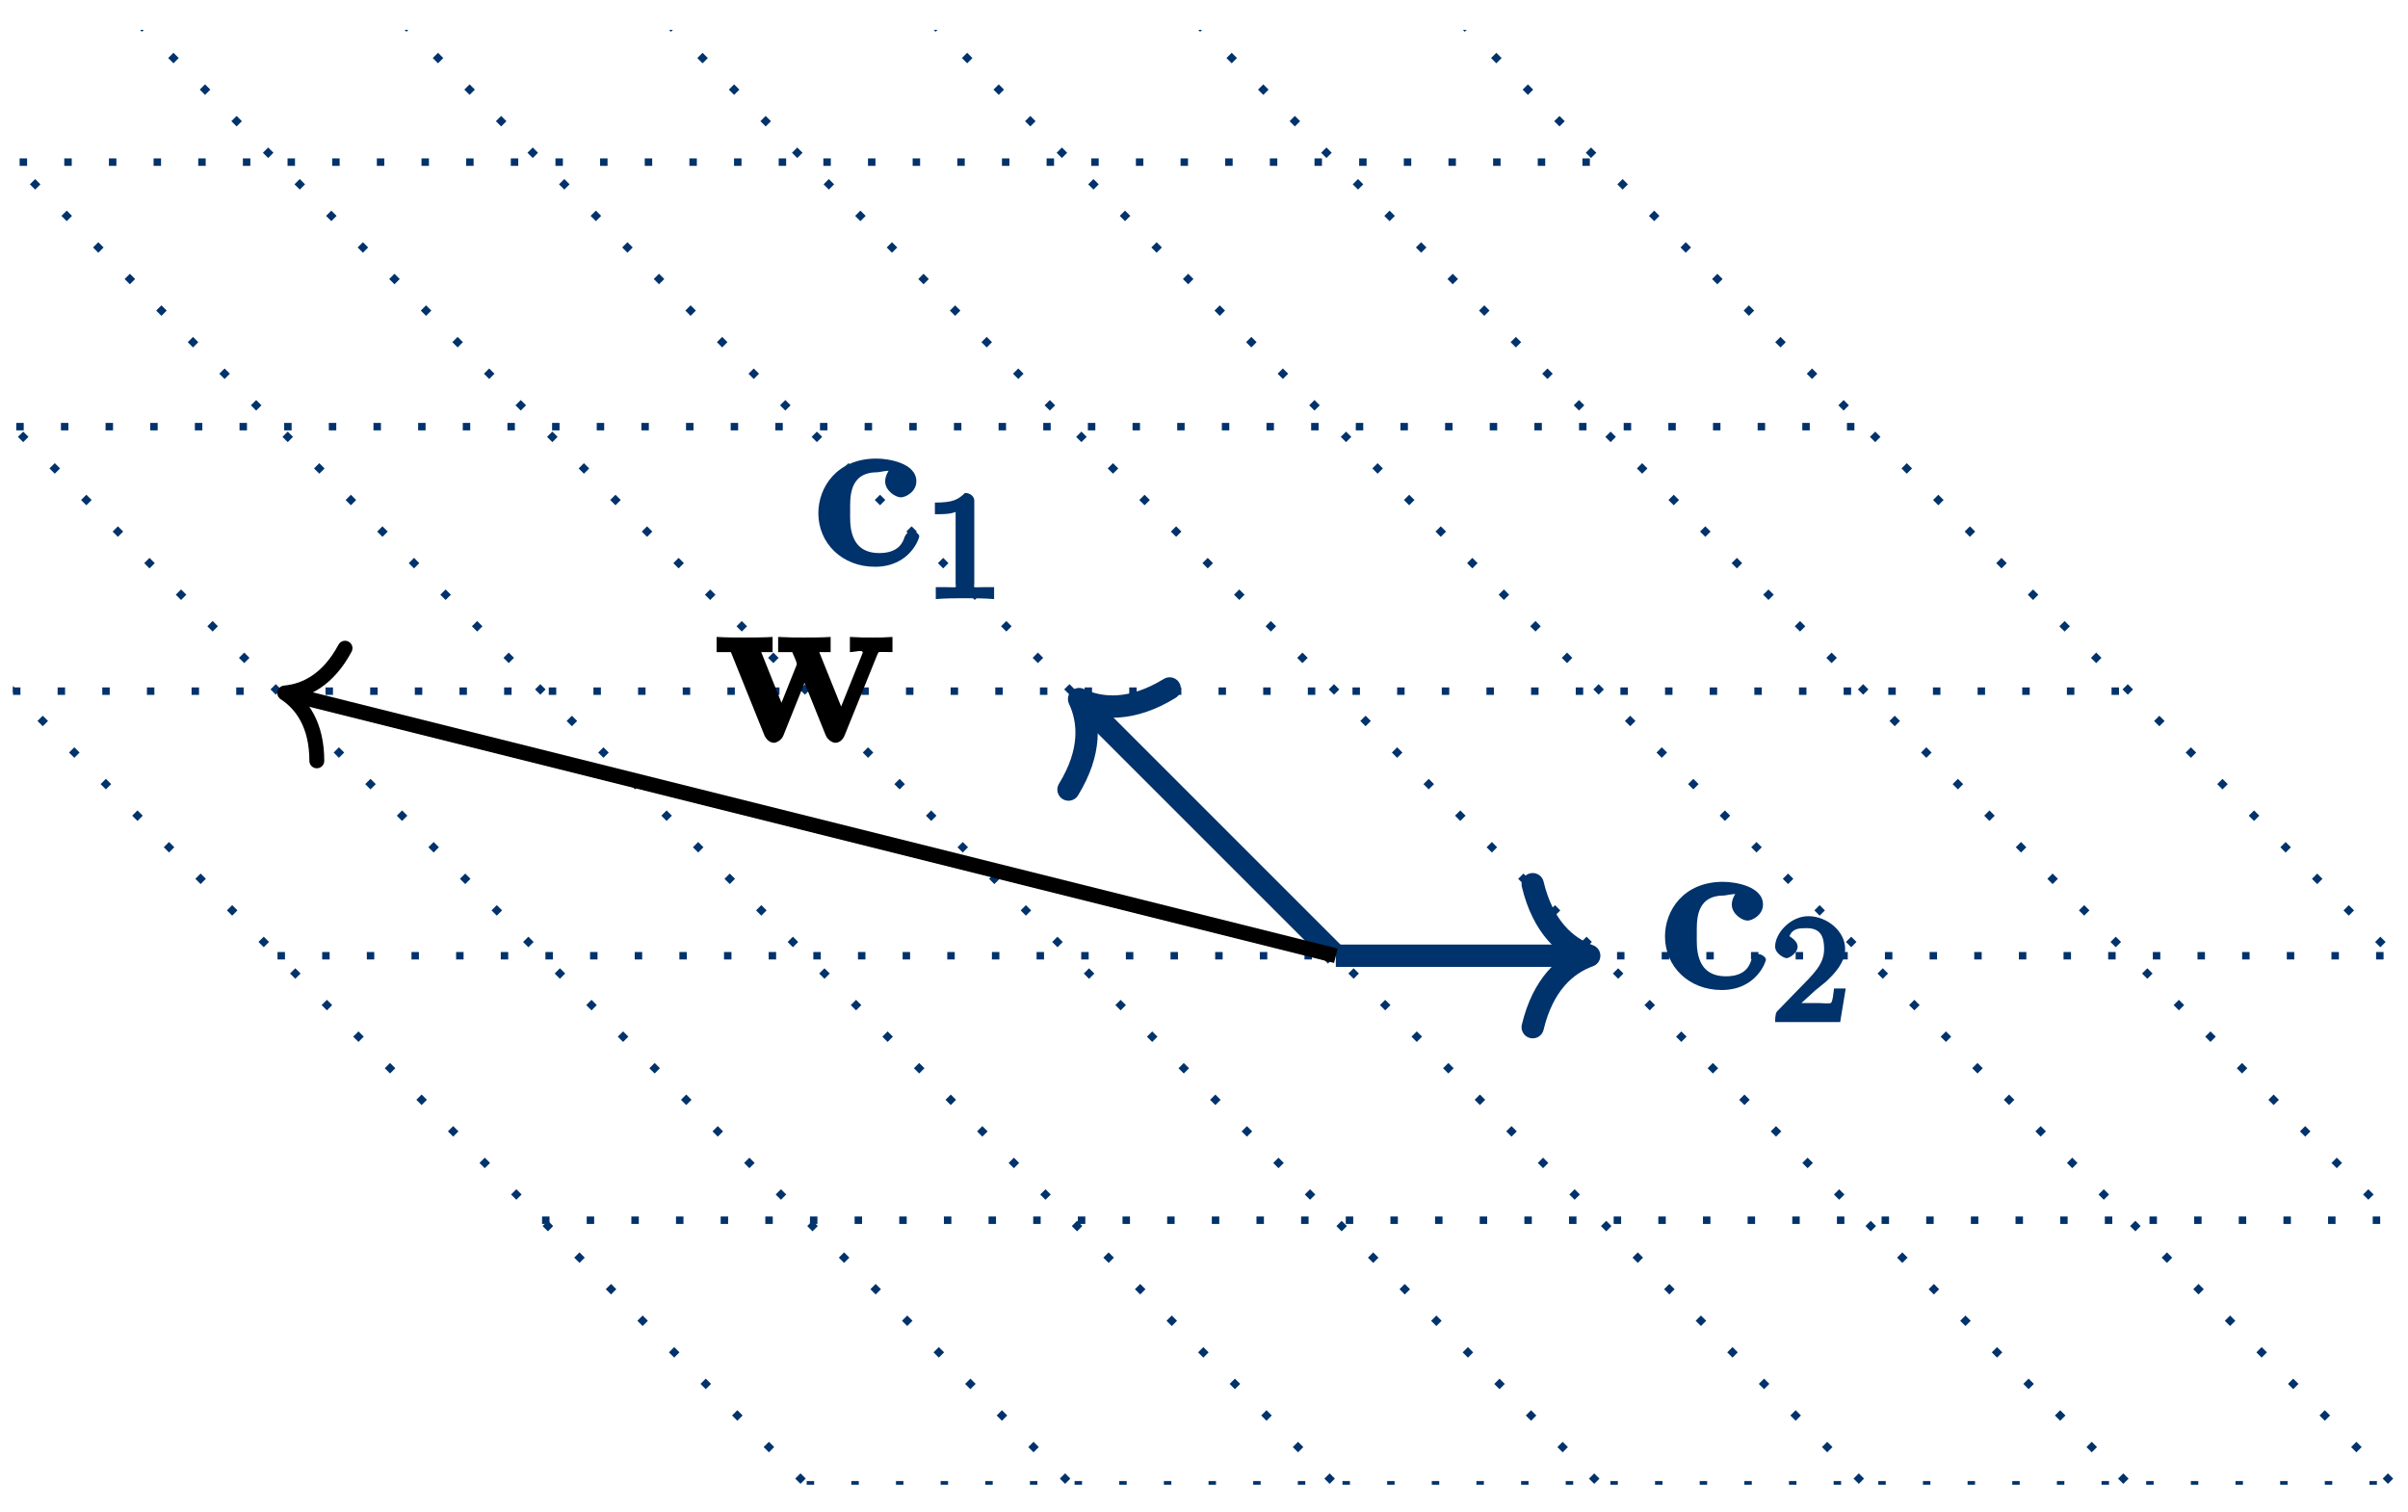
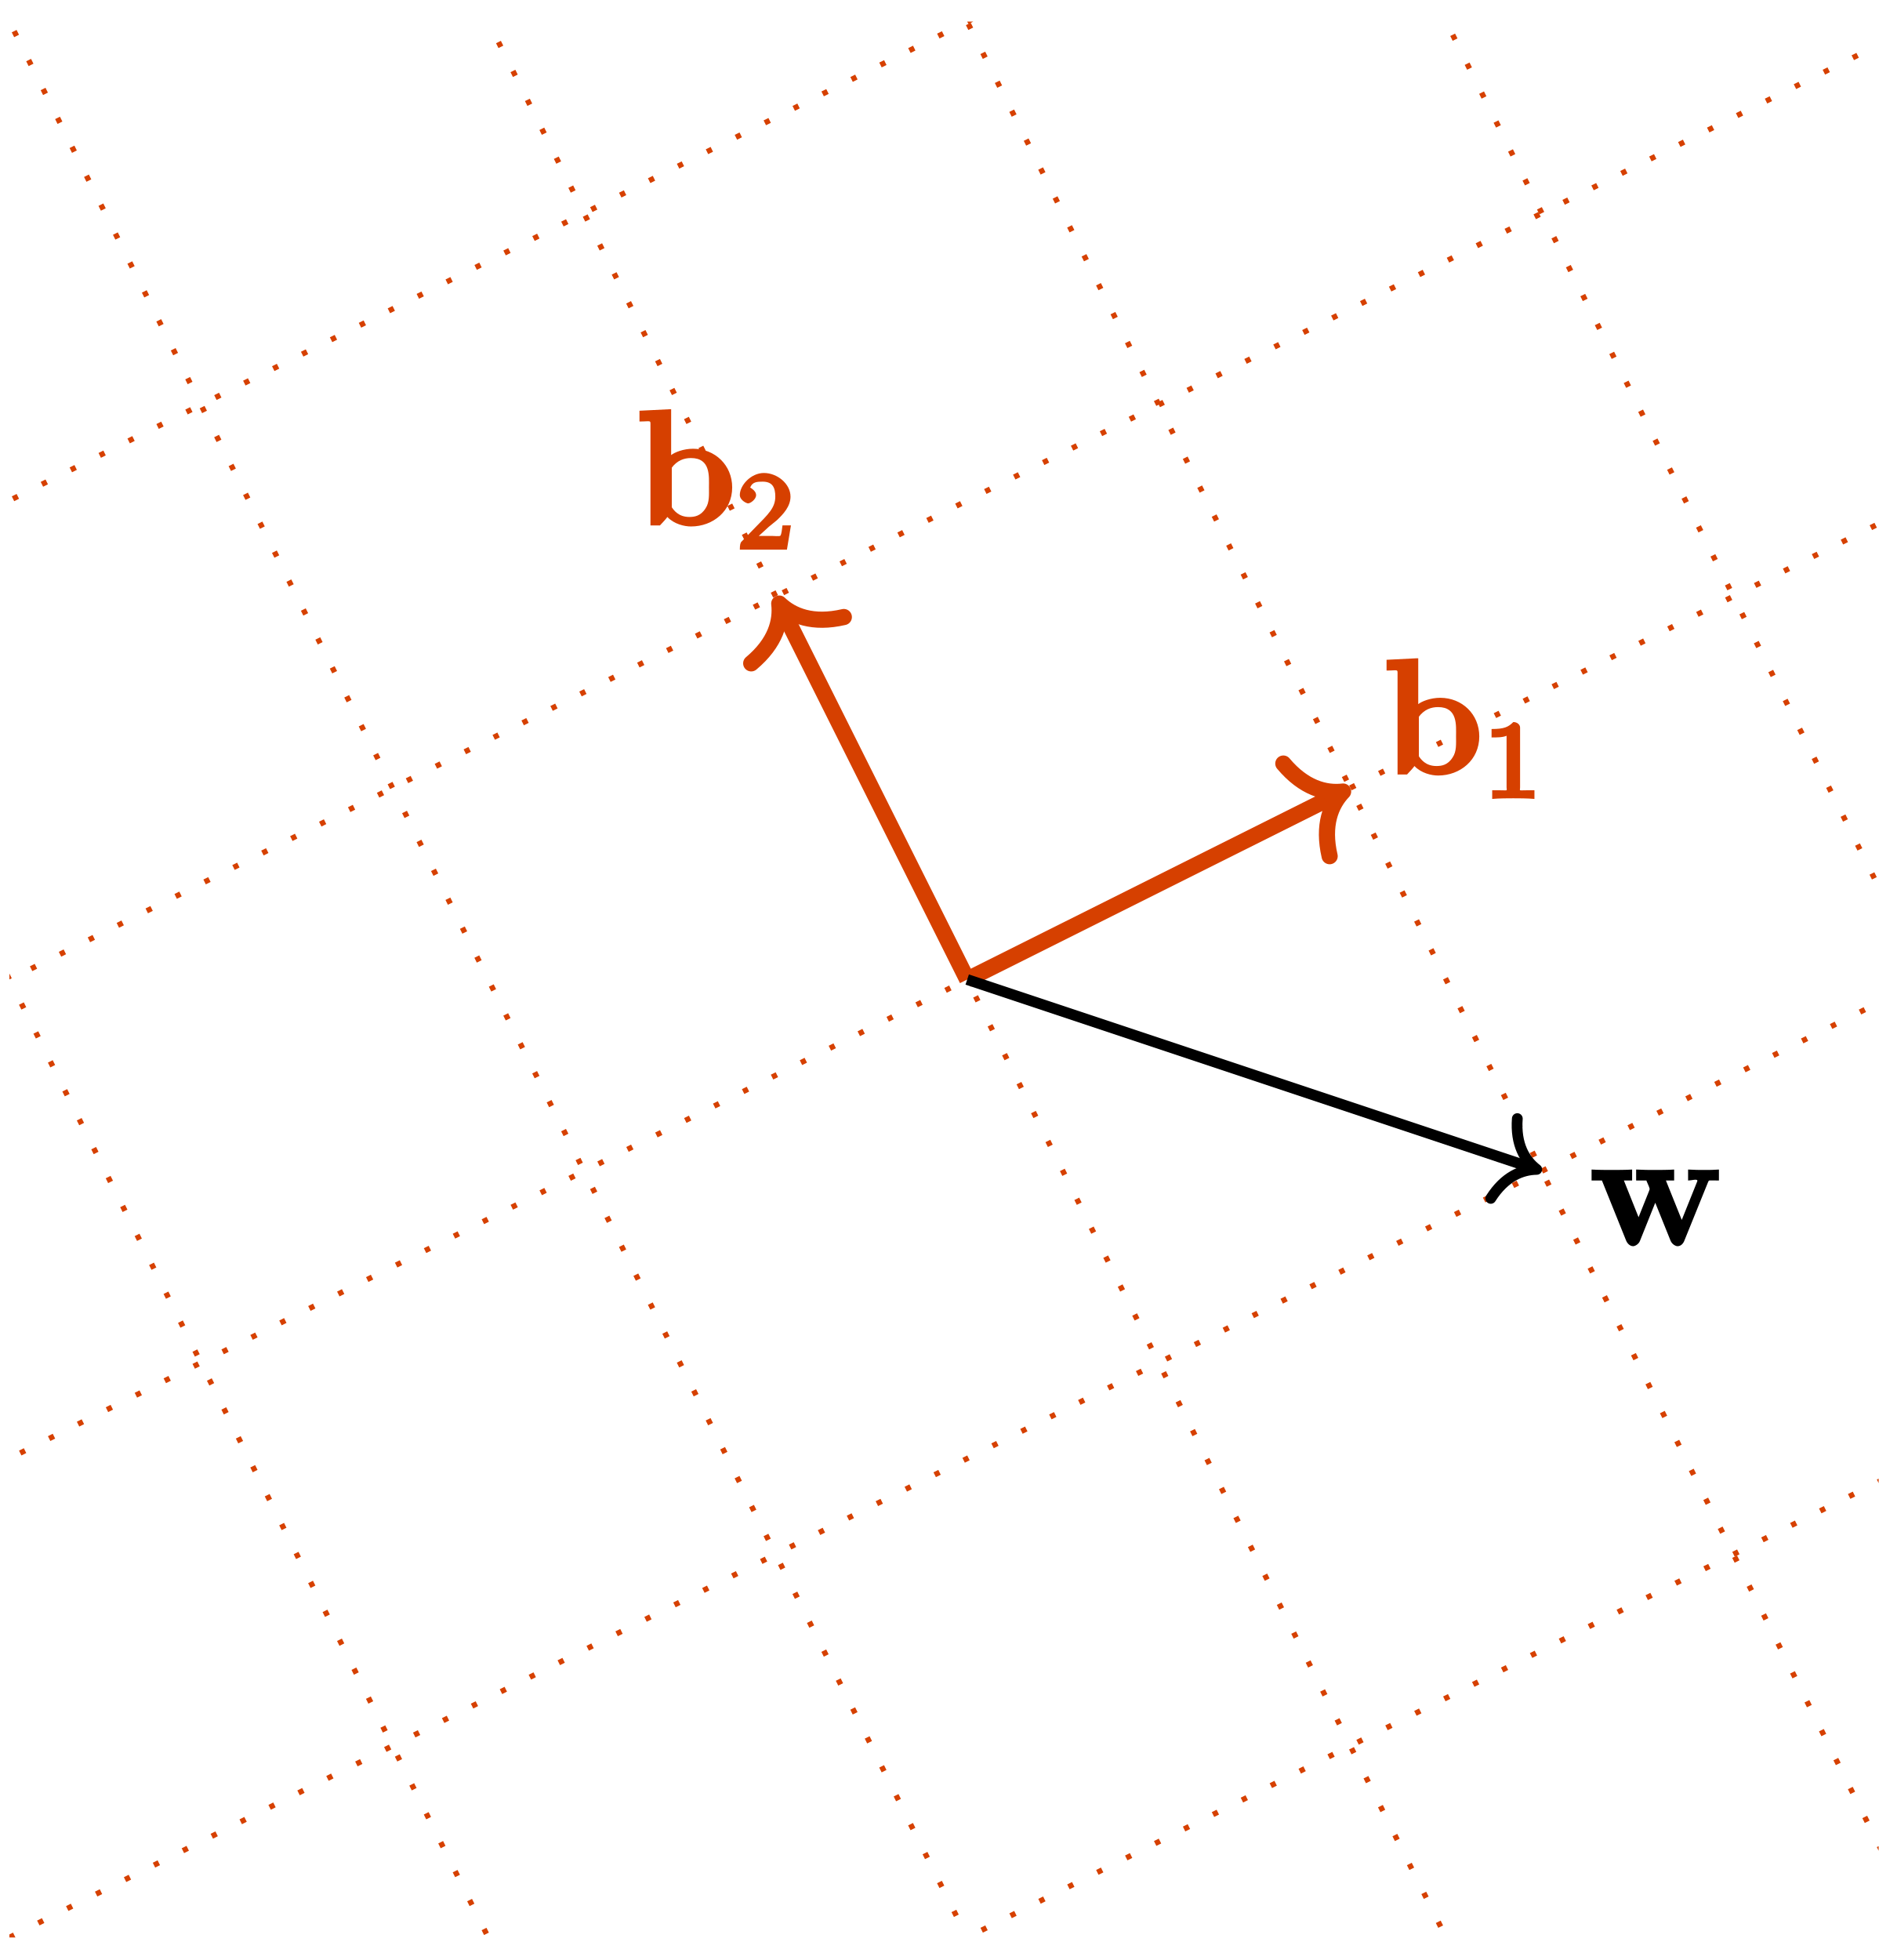
- <svg xmlns="http://www.w3.org/2000/svg" xmlns:xlink="http://www.w3.org/1999/xlink" width="129pt" height="81pt" viewBox="0 0 129 81" version="1.1">
+ <svg xmlns="http://www.w3.org/2000/svg" xmlns:xlink="http://www.w3.org/1999/xlink" width="139pt" height="145pt" viewBox="0 0 139 145" version="1.1">
  <defs>
    <g>
      <symbol overflow="visible" id="glyph0-0">
        <path style="stroke:none;" d="" />
      </symbol>
      <symbol overflow="visible" id="glyph0-1">
-         <path style="stroke:none;" d="M 5.719 -1.547 C 5.719 -1.688 5.469 -1.844 5.344 -1.844 C 5.156 -1.844 5 -1.672 4.938 -1.531 C 4.859 -1.297 4.672 -0.656 3.578 -0.656 C 1.891 -0.656 2.016 -2.312 2.016 -2.859 C 2.016 -3.562 1.906 -4.984 3.469 -4.984 C 3.547 -4.984 4.109 -5.109 4.109 -5.047 C 4.109 -5.031 4.141 -5.125 4.109 -5.109 C 4.078 -5.078 3.891 -4.797 3.891 -4.5 C 3.891 -4 4.438 -3.641 4.734 -3.641 C 4.984 -3.641 5.562 -3.938 5.562 -4.5 C 5.562 -5.484 4.062 -5.719 3.422 -5.719 C 1.297 -5.719 0.312 -4.172 0.312 -2.797 C 0.312 -1.172 1.594 0.078 3.344 0.078 C 5.219 0.078 5.719 -1.453 5.719 -1.547 Z M 5.719 -1.547 " />
+         <path style="stroke:none;" d="M 2.484 -8.594 L 0.281 -8.484 L 0.281 -7.688 C 1.156 -7.688 1.094 -7.828 1.094 -7.359 L 1.094 0 L 1.797 0 C 2.047 -0.266 2.25 -0.484 2.344 -0.625 C 2.844 -0.094 3.609 0.078 4.094 0.078 C 5.734 0.078 7.141 -1.078 7.141 -2.812 C 7.141 -4.453 5.875 -5.672 4.25 -5.672 C 3.531 -5.672 2.875 -5.406 2.625 -5.203 L 2.625 -8.594 Z M 2.641 -4.234 C 3.062 -4.812 3.578 -4.984 4.094 -4.984 C 5.562 -4.984 5.422 -3.609 5.422 -2.828 C 5.422 -2.281 5.469 -1.703 5.172 -1.266 C 4.812 -0.688 4.344 -0.625 3.969 -0.625 C 3.156 -0.625 2.812 -1.141 2.672 -1.344 L 2.672 -4.297 Z M 2.641 -4.234 " />
      </symbol>
      <symbol overflow="visible" id="glyph0-2">
        <path style="stroke:none;" d="M 8.734 -4.656 C 8.828 -4.859 8.719 -4.797 9.547 -4.797 L 9.547 -5.609 C 9.078 -5.578 8.922 -5.578 8.484 -5.578 C 8 -5.578 7.844 -5.578 7.266 -5.609 L 7.266 -4.797 C 7.516 -4.797 7.953 -4.938 7.953 -4.781 C 7.953 -4.766 7.953 -4.75 7.906 -4.641 L 6.656 -1.531 L 6.938 -1.531 L 5.625 -4.797 L 6.234 -4.797 L 6.234 -5.609 C 5.828 -5.578 5.109 -5.578 4.797 -5.578 C 4.188 -5.578 4.156 -5.578 3.422 -5.609 L 3.422 -4.797 L 4.188 -4.797 C 4.156 -4.844 4.219 -4.688 4.359 -4.375 C 4.344 -4.406 4.422 -4.219 4.422 -4.156 C 4.422 -4.141 4.391 -4.047 4.375 -4.016 L 3.469 -1.75 L 3.734 -1.75 L 2.516 -4.797 L 3.125 -4.797 L 3.125 -5.609 C 2.719 -5.578 1.906 -5.578 1.594 -5.578 C 1.203 -5.578 0.641 -5.578 0.125 -5.609 L 0.125 -4.797 L 0.891 -4.797 L 2.672 -0.375 C 2.75 -0.172 2.938 0.062 3.203 0.062 C 3.328 0.062 3.609 -0.078 3.703 -0.328 L 4.969 -3.484 L 4.703 -3.484 L 5.969 -0.344 C 6.078 -0.078 6.344 0.062 6.484 0.062 C 6.75 0.062 6.922 -0.156 7 -0.375 Z M 8.734 -4.656 " />
      </symbol>
      <symbol overflow="visible" id="glyph1-0">
        <path style="stroke:none;" d="" />
      </symbol>
      <symbol overflow="visible" id="glyph1-1">
-         <path style="stroke:none;" d="M 2.375 -1.688 C 2.5 -1.797 2.844 -2.062 2.969 -2.172 C 3.453 -2.625 3.984 -3.203 3.984 -3.922 C 3.984 -4.875 3 -5.672 2.016 -5.672 C 1.047 -5.672 0.234 -4.75 0.234 -4.047 C 0.234 -3.656 0.734 -3.422 0.844 -3.422 C 1.016 -3.422 1.438 -3.719 1.438 -4.031 C 1.438 -4.438 0.859 -4.625 1.016 -4.625 C 1.172 -5.016 1.531 -5.031 1.922 -5.031 C 2.656 -5.031 2.859 -4.594 2.859 -3.922 C 2.859 -3.094 2.328 -2.609 1.391 -1.656 L 0.375 -0.609 C 0.281 -0.531 0.234 -0.375 0.234 0 L 3.719 0 L 4.016 -1.797 L 3.391 -1.797 C 3.344 -1.453 3.328 -1.172 3.234 -1.031 C 3.188 -0.969 2.719 -1.016 2.594 -1.016 L 1.172 -1.016 L 1.297 -0.703 Z M 2.375 -1.688 " />
+         <path style="stroke:none;" d="M 2.688 -5.266 C 2.688 -5.469 2.484 -5.672 2.188 -5.672 C 1.812 -5.297 1.516 -5.156 0.578 -5.156 L 0.578 -4.531 C 0.984 -4.531 1.406 -4.531 1.688 -4.656 L 1.688 -0.844 C 1.688 -0.547 1.844 -0.625 1.094 -0.625 L 0.625 -0.625 L 0.625 0.016 C 1.141 -0.031 1.828 -0.031 2.188 -0.031 C 2.547 -0.031 3.234 -0.031 3.75 0.016 L 3.75 -0.625 L 3.281 -0.625 C 2.531 -0.625 2.688 -0.547 2.688 -0.844 Z M 2.688 -5.266 " />
      </symbol>
      <symbol overflow="visible" id="glyph1-2">
-         <path style="stroke:none;" d="M 2.688 -5.266 C 2.688 -5.469 2.484 -5.672 2.188 -5.672 C 1.812 -5.297 1.516 -5.156 0.578 -5.156 L 0.578 -4.531 C 0.984 -4.531 1.406 -4.531 1.688 -4.656 L 1.688 -0.844 C 1.688 -0.547 1.844 -0.625 1.094 -0.625 L 0.625 -0.625 L 0.625 0.016 C 1.141 -0.031 1.828 -0.031 2.188 -0.031 C 2.547 -0.031 3.234 -0.031 3.75 0.016 L 3.75 -0.625 L 3.281 -0.625 C 2.531 -0.625 2.688 -0.547 2.688 -0.844 Z M 2.688 -5.266 " />
+         <path style="stroke:none;" d="M 2.375 -1.688 C 2.5 -1.797 2.844 -2.062 2.969 -2.172 C 3.453 -2.625 3.984 -3.203 3.984 -3.922 C 3.984 -4.875 3 -5.672 2.016 -5.672 C 1.047 -5.672 0.234 -4.75 0.234 -4.047 C 0.234 -3.656 0.734 -3.422 0.844 -3.422 C 1.016 -3.422 1.438 -3.719 1.438 -4.031 C 1.438 -4.438 0.859 -4.625 1.016 -4.625 C 1.172 -5.016 1.531 -5.031 1.922 -5.031 C 2.656 -5.031 2.859 -4.594 2.859 -3.922 C 2.859 -3.094 2.328 -2.609 1.391 -1.656 L 0.375 -0.609 C 0.281 -0.531 0.234 -0.375 0.234 0 L 3.719 0 L 4.016 -1.797 L 3.391 -1.797 C 3.344 -1.453 3.328 -1.172 3.234 -1.031 C 3.188 -0.969 2.719 -1.016 2.594 -1.016 L 1.172 -1.016 L 1.297 -0.703 Z M 2.375 -1.688 " />
      </symbol>
    </g>
    <clipPath id="clip1">
-       <path d="M 0.695 1.598 L 64 1.598 L 64 79.555 L 0.695 79.555 Z M 0.695 1.598 " />
+       <path d="M 23 109 L 139 109 L 139 143.332 L 23 143.332 Z M 23 109 " />
    </clipPath>
    <clipPath id="clip2">
-       <path d="M 0.695 1.598 L 78 1.598 L 78 79.555 L 0.695 79.555 Z M 0.695 1.598 " />
+       <path d="M 9 81 L 139 81 L 139 143.332 L 9 143.332 Z M 9 81 " />
    </clipPath>
    <clipPath id="clip3">
-       <path d="M 0.695 1.598 L 92 1.598 L 92 79.555 L 0.695 79.555 Z M 0.695 1.598 " />
+       <path d="M 0.695 52 L 139 52 L 139 143.332 L 0.695 143.332 Z M 0.695 52 " />
    </clipPath>
    <clipPath id="clip4">
-       <path d="M 0.695 1.598 L 106 1.598 L 106 79.555 L 0.695 79.555 Z M 0.695 1.598 " />
+       <path d="M 0.695 24 L 139 24 L 139 121 L 0.695 121 Z M 0.695 24 " />
    </clipPath>
    <clipPath id="clip5">
-       <path d="M 9 1.598 L 120 1.598 L 120 79.555 L 9 79.555 Z M 9 1.598 " />
+       <path d="M 0.695 1.598 L 139 1.598 L 139 93 L 0.695 93 Z M 0.695 1.598 " />
    </clipPath>
    <clipPath id="clip6">
-       <path d="M 23 1.598 L 128.254 1.598 L 128.254 79.555 L 23 79.555 Z M 23 1.598 " />
+       <path d="M 0.695 1.598 L 134 1.598 L 134 64 L 0.695 64 Z M 0.695 1.598 " />
    </clipPath>
    <clipPath id="clip7">
-       <path d="M 37 1.598 L 128.254 1.598 L 128.254 79.555 L 37 79.555 Z M 37 1.598 " />
+       <path d="M 0.695 1.598 L 120 1.598 L 120 36 L 0.695 36 Z M 0.695 1.598 " />
    </clipPath>
    <clipPath id="clip8">
-       <path d="M 51 1.598 L 128.254 1.598 L 128.254 79.555 L 51 79.555 Z M 51 1.598 " />
+       <path d="M 0.695 24 L 35 24 L 35 143.332 L 0.695 143.332 Z M 0.695 24 " />
    </clipPath>
    <clipPath id="clip9">
-       <path d="M 65 1.598 L 128.254 1.598 L 128.254 79.555 L 65 79.555 Z M 65 1.598 " />
+       <path d="M 0.695 10 L 64 10 L 64 143.332 L 0.695 143.332 Z M 0.695 10 " />
    </clipPath>
    <clipPath id="clip10">
-       <path d="M 0.695 8 L 86 8 L 86 9 L 0.695 9 Z M 0.695 8 " />
+       <path d="M 0.695 1.598 L 92 1.598 L 92 143.332 L 0.695 143.332 Z M 0.695 1.598 " />
    </clipPath>
    <clipPath id="clip11">
-       <path d="M 0.695 22 L 101 22 L 101 24 L 0.695 24 Z M 0.695 22 " />
+       <path d="M 23 1.598 L 120 1.598 L 120 143.332 L 23 143.332 Z M 23 1.598 " />
    </clipPath>
    <clipPath id="clip12">
-       <path d="M 0.695 36 L 115 36 L 115 38 L 0.695 38 Z M 0.695 36 " />
+       <path d="M 51 1.598 L 139 1.598 L 139 143.332 L 51 143.332 Z M 51 1.598 " />
    </clipPath>
    <clipPath id="clip13">
-       <path d="M 14 51 L 128.254 51 L 128.254 52 L 14 52 Z M 14 51 " />
+       <path d="M 80 1.598 L 139 1.598 L 139 135 L 80 135 Z M 80 1.598 " />
    </clipPath>
    <clipPath id="clip14">
-       <path d="M 28 65 L 128.254 65 L 128.254 66 L 28 66 Z M 28 65 " />
-     </clipPath>
-     <clipPath id="clip15">
-       <path d="M 43 79 L 128.254 79 L 128.254 79.555 L 43 79.555 Z M 43 79 " />
+       <path d="M 108 1.598 L 139 1.598 L 139 121 L 108 121 Z M 108 1.598 " />
    </clipPath>
  </defs>
  <g id="surface1">
    <g clip-path="url(#clip1)" clip-rule="nonzero">
-       <path style="fill:none;stroke-width:0.399;stroke-linecap:butt;stroke-linejoin:miter;stroke:rgb(0%,19.6%,42%);stroke-opacity:1;stroke-dasharray:0.399,1.993;stroke-miterlimit:10;" d="M -113.389 56.694 L -14.174 -42.521 " transform="matrix(1,0,0,-1,71.561,51.206)" />
+       <path style="fill:none;stroke-width:0.399;stroke-linecap:butt;stroke-linejoin:miter;stroke:rgb(83.899%,25.099%,0%);stroke-opacity:1;stroke-dasharray:0.399,1.993;stroke-miterlimit:10;" d="M -42.522 -127.561 L 127.56 -42.518 " transform="matrix(1,0,0,-1,71.561,72.466)" />
    </g>
    <g clip-path="url(#clip2)" clip-rule="nonzero">
-       <path style="fill:none;stroke-width:0.399;stroke-linecap:butt;stroke-linejoin:miter;stroke:rgb(0%,19.6%,42%);stroke-opacity:1;stroke-dasharray:0.399,1.993;stroke-miterlimit:10;" d="M -99.213 56.694 L 0.002 -42.521 " transform="matrix(1,0,0,-1,71.561,51.206)" />
+       <path style="fill:none;stroke-width:0.399;stroke-linecap:butt;stroke-linejoin:miter;stroke:rgb(83.899%,25.099%,0%);stroke-opacity:1;stroke-dasharray:0.399,1.993;stroke-miterlimit:10;" d="M -56.694 -99.214 L 113.388 -14.175 " transform="matrix(1,0,0,-1,71.561,72.466)" />
    </g>
    <g clip-path="url(#clip3)" clip-rule="nonzero">
-       <path style="fill:none;stroke-width:0.399;stroke-linecap:butt;stroke-linejoin:miter;stroke:rgb(0%,19.6%,42%);stroke-opacity:1;stroke-dasharray:0.399,1.993;stroke-miterlimit:10;" d="M -85.041 56.694 L 14.173 -42.521 " transform="matrix(1,0,0,-1,71.561,51.206)" />
+       <path style="fill:none;stroke-width:0.399;stroke-linecap:butt;stroke-linejoin:miter;stroke:rgb(83.899%,25.099%,0%);stroke-opacity:1;stroke-dasharray:0.399,1.993;stroke-miterlimit:10;" d="M -70.866 -70.866 L 99.212 14.173 " transform="matrix(1,0,0,-1,71.561,72.466)" />
    </g>
    <g clip-path="url(#clip4)" clip-rule="nonzero">
-       <path style="fill:none;stroke-width:0.399;stroke-linecap:butt;stroke-linejoin:miter;stroke:rgb(0%,19.6%,42%);stroke-opacity:1;stroke-dasharray:0.399,1.993;stroke-miterlimit:10;" d="M -70.866 56.694 L 28.345 -42.521 " transform="matrix(1,0,0,-1,71.561,51.206)" />
+       <path style="fill:none;stroke-width:0.399;stroke-linecap:butt;stroke-linejoin:miter;stroke:rgb(83.899%,25.099%,0%);stroke-opacity:1;stroke-dasharray:0.399,1.993;stroke-miterlimit:10;" d="M -85.041 -42.518 L 85.041 42.521 " transform="matrix(1,0,0,-1,71.561,72.466)" />
    </g>
    <g clip-path="url(#clip5)" clip-rule="nonzero">
-       <path style="fill:none;stroke-width:0.399;stroke-linecap:butt;stroke-linejoin:miter;stroke:rgb(0%,19.6%,42%);stroke-opacity:1;stroke-dasharray:0.399,1.993;stroke-miterlimit:10;" d="M -56.694 56.694 L 42.521 -42.521 " transform="matrix(1,0,0,-1,71.561,51.206)" />
+       <path style="fill:none;stroke-width:0.399;stroke-linecap:butt;stroke-linejoin:miter;stroke:rgb(83.899%,25.099%,0%);stroke-opacity:1;stroke-dasharray:0.399,1.993;stroke-miterlimit:10;" d="M -99.213 -14.175 L 70.869 70.868 " transform="matrix(1,0,0,-1,71.561,72.466)" />
    </g>
    <g clip-path="url(#clip6)" clip-rule="nonzero">
-       <path style="fill:none;stroke-width:0.399;stroke-linecap:butt;stroke-linejoin:miter;stroke:rgb(0%,19.6%,42%);stroke-opacity:1;stroke-dasharray:0.399,1.993;stroke-miterlimit:10;" d="M -42.522 56.694 L 56.693 -42.521 " transform="matrix(1,0,0,-1,71.561,51.206)" />
+       <path style="fill:none;stroke-width:0.399;stroke-linecap:butt;stroke-linejoin:miter;stroke:rgb(83.899%,25.099%,0%);stroke-opacity:1;stroke-dasharray:0.399,1.993;stroke-miterlimit:10;" d="M -113.389 14.173 L 56.693 99.212 " transform="matrix(1,0,0,-1,71.561,72.466)" />
    </g>
    <g clip-path="url(#clip7)" clip-rule="nonzero">
-       <path style="fill:none;stroke-width:0.399;stroke-linecap:butt;stroke-linejoin:miter;stroke:rgb(0%,19.6%,42%);stroke-opacity:1;stroke-dasharray:0.399,1.993;stroke-miterlimit:10;" d="M -28.346 56.694 L 70.869 -42.521 " transform="matrix(1,0,0,-1,71.561,51.206)" />
+       <path style="fill:none;stroke-width:0.399;stroke-linecap:butt;stroke-linejoin:miter;stroke:rgb(83.899%,25.099%,0%);stroke-opacity:1;stroke-dasharray:0.399,1.993;stroke-miterlimit:10;" d="M -127.561 42.521 L 42.521 127.56 " transform="matrix(1,0,0,-1,71.561,72.466)" />
    </g>
    <g clip-path="url(#clip8)" clip-rule="nonzero">
-       <path style="fill:none;stroke-width:0.399;stroke-linecap:butt;stroke-linejoin:miter;stroke:rgb(0%,19.6%,42%);stroke-opacity:1;stroke-dasharray:0.399,1.993;stroke-miterlimit:10;" d="M -14.174 56.694 L 85.041 -42.521 " transform="matrix(1,0,0,-1,71.561,51.206)" />
+       <path style="fill:none;stroke-width:0.399;stroke-linecap:butt;stroke-linejoin:miter;stroke:rgb(83.899%,25.099%,0%);stroke-opacity:1;stroke-dasharray:0.399,1.993;stroke-miterlimit:10;" d="M -42.522 -127.561 L -127.561 42.521 " transform="matrix(1,0,0,-1,71.561,72.466)" />
    </g>
    <g clip-path="url(#clip9)" clip-rule="nonzero">
-       <path style="fill:none;stroke-width:0.399;stroke-linecap:butt;stroke-linejoin:miter;stroke:rgb(0%,19.6%,42%);stroke-opacity:1;stroke-dasharray:0.399,1.993;stroke-miterlimit:10;" d="M 0.002 56.694 L 99.212 -42.521 " transform="matrix(1,0,0,-1,71.561,51.206)" />
+       <path style="fill:none;stroke-width:0.399;stroke-linecap:butt;stroke-linejoin:miter;stroke:rgb(83.899%,25.099%,0%);stroke-opacity:1;stroke-dasharray:0.399,1.993;stroke-miterlimit:10;" d="M -14.174 -113.386 L -99.213 56.693 " transform="matrix(1,0,0,-1,71.561,72.466)" />
    </g>
    <g clip-path="url(#clip10)" clip-rule="nonzero">
-       <path style="fill:none;stroke-width:0.399;stroke-linecap:butt;stroke-linejoin:miter;stroke:rgb(0%,19.6%,42%);stroke-opacity:1;stroke-dasharray:0.399,1.993;stroke-miterlimit:10;" d="M -99.213 42.519 L 14.173 42.519 " transform="matrix(1,0,0,-1,71.561,51.206)" />
+       <path style="fill:none;stroke-width:0.399;stroke-linecap:butt;stroke-linejoin:miter;stroke:rgb(83.899%,25.099%,0%);stroke-opacity:1;stroke-dasharray:0.399,1.993;stroke-miterlimit:10;" d="M 14.173 -99.214 L -70.866 70.868 " transform="matrix(1,0,0,-1,71.561,72.466)" />
    </g>
    <g clip-path="url(#clip11)" clip-rule="nonzero">
-       <path style="fill:none;stroke-width:0.399;stroke-linecap:butt;stroke-linejoin:miter;stroke:rgb(0%,19.6%,42%);stroke-opacity:1;stroke-dasharray:0.399,1.993;stroke-miterlimit:10;" d="M -85.041 28.347 L 28.345 28.347 " transform="matrix(1,0,0,-1,71.561,51.206)" />
+       <path style="fill:none;stroke-width:0.399;stroke-linecap:butt;stroke-linejoin:miter;stroke:rgb(83.899%,25.099%,0%);stroke-opacity:1;stroke-dasharray:0.399,1.993;stroke-miterlimit:10;" d="M 42.521 -85.042 L -42.522 85.04 " transform="matrix(1,0,0,-1,71.561,72.466)" />
    </g>
    <g clip-path="url(#clip12)" clip-rule="nonzero">
-       <path style="fill:none;stroke-width:0.399;stroke-linecap:butt;stroke-linejoin:miter;stroke:rgb(0%,19.6%,42%);stroke-opacity:1;stroke-dasharray:0.399,1.993;stroke-miterlimit:10;" d="M -70.866 14.175 L 42.521 14.175 " transform="matrix(1,0,0,-1,71.561,51.206)" />
+       <path style="fill:none;stroke-width:0.399;stroke-linecap:butt;stroke-linejoin:miter;stroke:rgb(83.899%,25.099%,0%);stroke-opacity:1;stroke-dasharray:0.399,1.993;stroke-miterlimit:10;" d="M 70.869 -70.866 L -14.174 99.212 " transform="matrix(1,0,0,-1,71.561,72.466)" />
    </g>
    <g clip-path="url(#clip13)" clip-rule="nonzero">
-       <path style="fill:none;stroke-width:0.399;stroke-linecap:butt;stroke-linejoin:miter;stroke:rgb(0%,19.6%,42%);stroke-opacity:1;stroke-dasharray:0.399,1.993;stroke-miterlimit:10;" d="M -56.694 -0.001 L 56.693 -0.001 " transform="matrix(1,0,0,-1,71.561,51.206)" />
+       <path style="fill:none;stroke-width:0.399;stroke-linecap:butt;stroke-linejoin:miter;stroke:rgb(83.899%,25.099%,0%);stroke-opacity:1;stroke-dasharray:0.399,1.993;stroke-miterlimit:10;" d="M 99.212 -56.694 L 14.173 113.388 " transform="matrix(1,0,0,-1,71.561,72.466)" />
    </g>
    <g clip-path="url(#clip14)" clip-rule="nonzero">
-       <path style="fill:none;stroke-width:0.399;stroke-linecap:butt;stroke-linejoin:miter;stroke:rgb(0%,19.6%,42%);stroke-opacity:1;stroke-dasharray:0.399,1.993;stroke-miterlimit:10;" d="M -42.522 -14.173 L 70.869 -14.173 " transform="matrix(1,0,0,-1,71.561,51.206)" />
+       <path style="fill:none;stroke-width:0.399;stroke-linecap:butt;stroke-linejoin:miter;stroke:rgb(83.899%,25.099%,0%);stroke-opacity:1;stroke-dasharray:0.399,1.993;stroke-miterlimit:10;" d="M 127.56 -42.518 L 42.521 127.56 " transform="matrix(1,0,0,-1,71.561,72.466)" />
    </g>
-     <g clip-path="url(#clip15)" clip-rule="nonzero">
-       <path style="fill:none;stroke-width:0.399;stroke-linecap:butt;stroke-linejoin:miter;stroke:rgb(0%,19.6%,42%);stroke-opacity:1;stroke-dasharray:0.399,1.993;stroke-miterlimit:10;" d="M -28.346 -28.349 L 85.041 -28.349 " transform="matrix(1,0,0,-1,71.561,51.206)" />
+     <path style="fill:none;stroke-width:1.196;stroke-linecap:butt;stroke-linejoin:miter;stroke:rgb(83.899%,25.099%,0%);stroke-opacity:1;stroke-miterlimit:10;" d="M 0.002 0.001 L 27.279 13.638 " transform="matrix(1,0,0,-1,71.561,72.466)" />
+     <path style="fill:none;stroke-width:1.196;stroke-linecap:round;stroke-linejoin:round;stroke:rgb(83.899%,25.099%,0%);stroke-opacity:1;stroke-miterlimit:10;" d="M -3.027 3.83 C -2.477 1.532 -1.242 0.448 0.002 0 C -1.243 -0.447 -2.477 -1.534 -3.027 -3.831 " transform="matrix(0.89438,-0.44717,-0.44717,-0.89438,99.3732,58.5599)" />
+     <g style="fill:rgb(83.899%,25.099%,0%);fill-opacity:1;">
+       <use xlink:href="#glyph0-1" x="102.31" y="57.295" />
    </g>
-     <path style="fill:none;stroke-width:1.196;stroke-linecap:butt;stroke-linejoin:miter;stroke:rgb(0%,19.6%,42%);stroke-opacity:1;stroke-miterlimit:10;" d="M 0.002 -0.001 L 12.978 -0.001 " transform="matrix(1,0,0,-1,71.561,51.206)" />
-     <path style="fill:none;stroke-width:1.196;stroke-linecap:round;stroke-linejoin:round;stroke:rgb(0%,19.6%,42%);stroke-opacity:1;stroke-miterlimit:10;" d="M -3.027 3.831 C -2.476 1.534 -1.242 0.448 0 -0.001 C -1.242 -0.446 -2.476 -1.532 -3.027 -3.829 " transform="matrix(1,0,0,-1,85.13664,51.206)" />
-     <g style="fill:rgb(0%,19.6%,42%);fill-opacity:1;">
-       <use xlink:href="#glyph0-1" x="88.884" y="52.966" />
+     <g style="fill:rgb(83.899%,25.099%,0%);fill-opacity:1;">
+       <use xlink:href="#glyph1-1" x="109.782" y="59.088" />
    </g>
-     <g style="fill:rgb(0%,19.6%,42%);fill-opacity:1;">
-       <use xlink:href="#glyph1-1" x="94.862" y="54.76" />
+     <path style="fill:none;stroke-width:1.196;stroke-linecap:butt;stroke-linejoin:miter;stroke:rgb(83.899%,25.099%,0%);stroke-opacity:1;stroke-miterlimit:10;" d="M 0.002 0.001 L -13.639 27.279 " transform="matrix(1,0,0,-1,71.561,72.466)" />
+     <path style="fill:none;stroke-width:1.196;stroke-linecap:round;stroke-linejoin:round;stroke:rgb(83.899%,25.099%,0%);stroke-opacity:1;stroke-miterlimit:10;" d="M -3.027 3.831 C -2.477 1.534 -1.243 0.445 0.001 -0.002 C -1.243 -0.446 -2.477 -1.532 -3.027 -3.83 " transform="matrix(-0.44717,-0.89438,-0.89438,0.44717,57.6549,44.6538)" />
+     <g style="fill:rgb(83.899%,25.099%,0%);fill-opacity:1;">
+       <use xlink:href="#glyph0-1" x="47.033" y="38.87" />
    </g>
-     <path style="fill:none;stroke-width:1.196;stroke-linecap:butt;stroke-linejoin:miter;stroke:rgb(0%,19.6%,42%);stroke-opacity:1;stroke-miterlimit:10;" d="M 0.002 -0.001 L -13.327 13.327 " transform="matrix(1,0,0,-1,71.561,51.206)" />
-     <path style="fill:none;stroke-width:1.196;stroke-linecap:round;stroke-linejoin:round;stroke:rgb(0%,19.6%,42%);stroke-opacity:1;stroke-miterlimit:10;" d="M -3.027 3.831 C -2.475 1.533 -1.24 0.447 -0 0.002 C -1.243 -0.445 -2.475 -1.533 -3.027 -3.831 " transform="matrix(-0.7071,-0.7071,-0.7071,0.7071,57.81028,37.45528)" />
-     <g style="fill:rgb(0%,19.6%,42%);fill-opacity:1;">
-       <use xlink:href="#glyph0-1" x="43.528" y="30.289" />
+     <g style="fill:rgb(83.899%,25.099%,0%);fill-opacity:1;">
+       <use xlink:href="#glyph1-2" x="54.505" y="40.663" />
    </g>
-     <g style="fill:rgb(0%,19.6%,42%);fill-opacity:1;">
-       <use xlink:href="#glyph1-2" x="49.506" y="32.083" />
-     </g>
-     <path style="fill:none;stroke-width:0.797;stroke-linecap:butt;stroke-linejoin:miter;stroke:rgb(0%,0%,0%);stroke-opacity:1;stroke-miterlimit:10;" d="M 0.002 -0.001 L -55.92 13.979 " transform="matrix(1,0,0,-1,71.561,51.206)" />
-     <path style="fill:none;stroke-width:0.797;stroke-linecap:round;stroke-linejoin:round;stroke:rgb(0%,0%,0%);stroke-opacity:1;stroke-miterlimit:10;" d="M -2.549 3.111 C -2.083 1.247 -1.045 0.363 0 -0 C -1.045 -0.362 -2.084 -1.246 -2.552 -3.111 " transform="matrix(-0.97014,-0.24251,-0.24251,0.97014,15.254,37.12925)" />
+     <path style="fill:none;stroke-width:0.797;stroke-linecap:butt;stroke-linejoin:miter;stroke:rgb(0%,0%,0%);stroke-opacity:1;stroke-miterlimit:10;" d="M 0.002 0.001 L 41.763 -13.921 " transform="matrix(1,0,0,-1,71.561,72.466)" />
+     <path style="fill:none;stroke-width:0.797;stroke-linecap:round;stroke-linejoin:round;stroke:rgb(0%,0%,0%);stroke-opacity:1;stroke-miterlimit:10;" d="M -2.553 3.112 C -2.083 1.247 -1.047 0.361 -0.001 0.002 C -1.044 -0.363 -2.085 -1.245 -2.55 -3.109 " transform="matrix(0.94864,0.31621,0.31621,-0.94864,113.7031,86.51338)" />
    <g style="fill:rgb(0%,0%,0%);fill-opacity:1;">
-       <use xlink:href="#glyph0-2" x="38.264" y="39.736" />
+       <use xlink:href="#glyph0-2" x="117.635" y="92.131" />
    </g>
  </g>
</svg>
